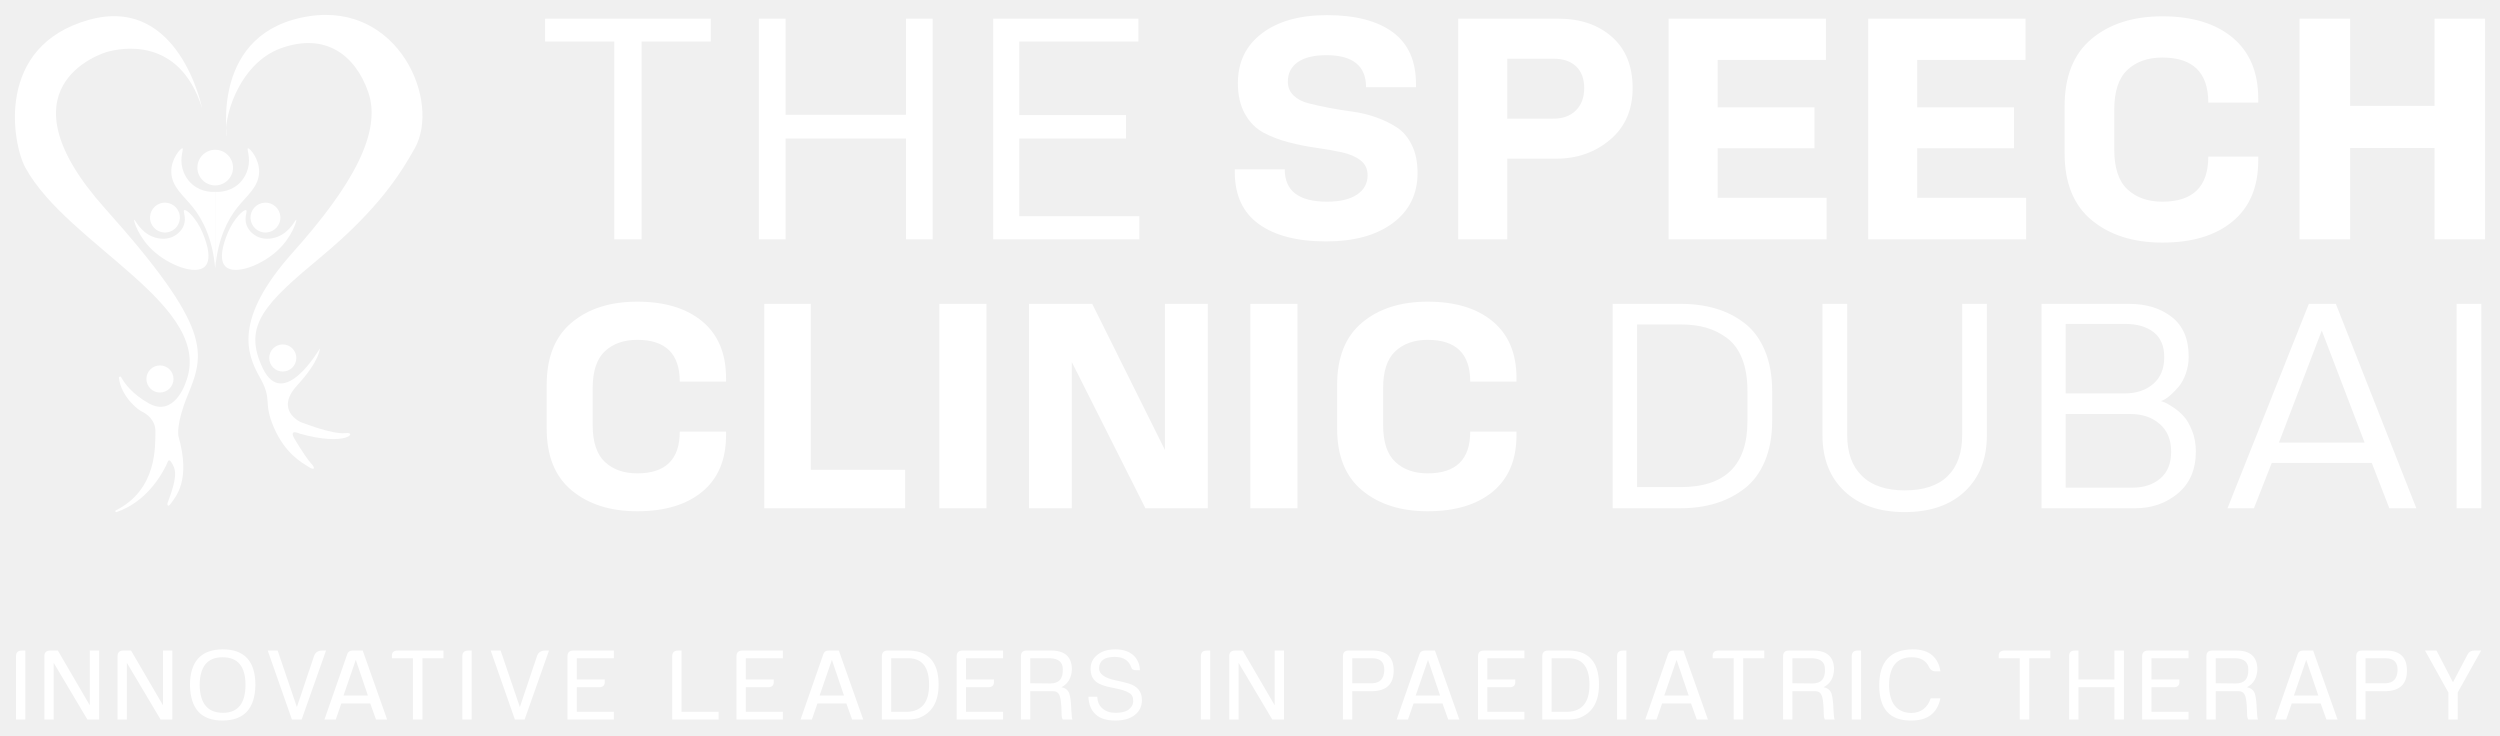
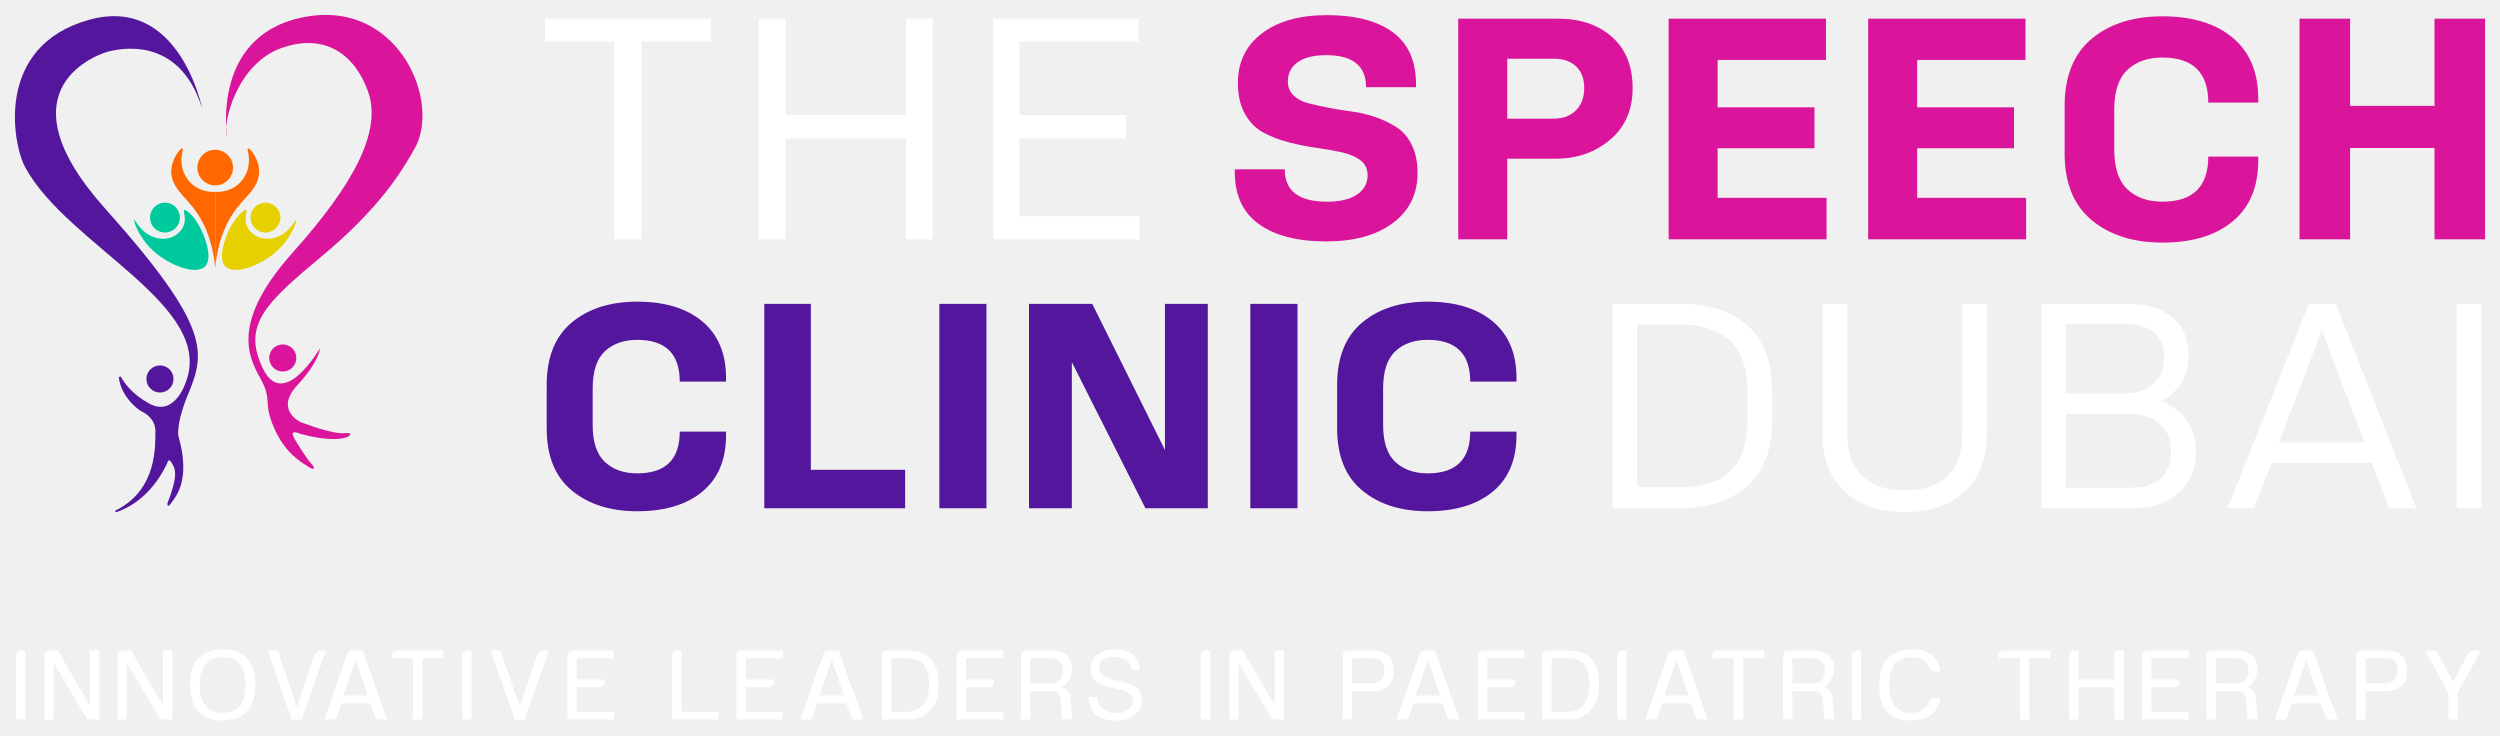
<svg xmlns="http://www.w3.org/2000/svg" version="1.1" width="167.655" height="49.322" viewBox="0 0 167.655 49.322">
  <g>
    <path transform="matrix(1,0,0,-1,1,48.3221)" d="M42.025 32.271V45.537H46.666V47.069H35.553V45.537H40.194V32.271ZM61.547 32.271V47.069H59.757V40.625H51.683V47.069H49.893V32.271H51.683V39.034H59.757V32.271ZM75.408 32.271V33.823H67.354V39.034H74.513V40.605H67.354V45.537H75.345V47.069H65.606V32.271Z" fill="#ffffff" />
-     <path transform="matrix(1,0,0,-1,1,48.3221)" d="M93.96 42.474V42.673C93.96 44.238 93.44 45.401 92.4 46.164 91.359 46.926 89.889 47.307 87.988 47.307 86.156 47.307 84.703 46.9 83.628 46.084 82.553 45.269 82.015 44.158 82.015 42.753 82.015 41.931 82.174 41.238 82.494 40.674 82.813 40.111 83.229 39.693 83.743 39.421 84.256 39.15 84.821 38.934 85.439 38.775 86.056 38.616 86.673 38.493 87.291 38.407 87.908 38.321 88.473 38.221 88.987 38.109 89.5 37.996 89.916 37.817 90.235 37.572 90.555 37.326 90.714 36.992 90.714 36.567 90.714 36.024 90.478 35.593 90.007 35.275 89.535 34.956 88.862 34.797 87.988 34.797 86.101 34.797 85.157 35.52 85.157 36.965H81.807V36.786C81.807 35.235 82.344 34.071 83.42 33.295 84.495 32.52 85.997 32.132 87.925 32.132 89.812 32.132 91.307 32.543 92.41 33.365 93.513 34.187 94.064 35.308 94.064 36.727 94.064 37.443 93.94 38.059 93.69 38.576 93.44 39.093 93.111 39.488 92.701 39.76 92.292 40.031 91.828 40.26 91.307 40.446 90.787 40.631 90.256 40.761 89.715 40.834 89.174 40.907 88.643 40.993 88.123 41.092 87.603 41.192 87.138 41.294 86.728 41.4 86.32 41.507 85.99 41.682 85.74 41.928 85.49 42.173 85.366 42.481 85.366 42.852 85.366 43.409 85.588 43.843 86.031 44.155 86.476 44.467 87.114 44.622 87.946 44.622 89.722 44.622 90.61 43.906 90.61 42.474ZM100.079 32.271V37.681H103.367C104.769 37.681 105.972 38.105 106.978 38.954 107.984 39.803 108.487 40.956 108.487 42.415 108.487 43.887 108.025 45.03 107.103 45.846 106.18 46.661 104.984 47.069 103.513 47.069H96.791V32.271ZM100.079 40.366V44.384H103.201C103.839 44.384 104.338 44.211 104.699 43.867 105.06 43.522 105.24 43.038 105.24 42.415 105.24 41.778 105.049 41.274 104.668 40.903 104.287 40.532 103.77 40.353 103.118 40.366ZM121.494 32.271V35.056H114.189V38.377H120.682V41.122H114.189V44.304H121.452V47.069H110.901V32.271ZM134.876 32.271V35.056H127.571V38.377H134.064V41.122H127.571V44.304H134.834V47.069H124.283V32.271ZM150.443 37.82H147.092C147.092 35.805 146.065 34.797 144.012 34.797 143.041 34.797 142.26 35.072 141.671 35.623 141.081 36.173 140.786 37.065 140.786 38.298V40.963C140.786 42.196 141.081 43.088 141.671 43.638 142.26 44.188 143.041 44.463 144.012 44.463 146.065 44.463 147.092 43.456 147.092 41.44H150.443V41.699C150.443 43.475 149.87 44.841 148.725 45.796 147.581 46.751 146.01 47.228 144.012 47.228 142.056 47.228 140.474 46.724 139.267 45.716 138.06 44.709 137.457 43.204 137.457 41.202V38.039C137.457 36.05 138.063 34.555 139.278 33.554 140.491 32.553 142.07 32.053 144.012 32.053 146.01 32.053 147.581 32.526 148.725 33.475 149.87 34.422 150.443 35.785 150.443 37.562ZM165.655 32.271V47.069H162.263V41.221H156.603V47.069H153.211V32.271H156.603V38.397H162.263V32.271Z" fill="#ffffff" />
-     <path transform="matrix(1,0,0,-1,1,48.3221)" d="M47.69 19.378H44.586C44.586 17.511 43.635 16.578 41.734 16.578 40.834 16.578 40.111 16.833 39.565 17.343 39.02 17.852 38.746 18.678 38.746 19.82V22.289C38.746 23.431 39.02 24.257 39.565 24.767 40.111 25.276 40.834 25.531 41.734 25.531 43.635 25.531 44.586 24.597 44.586 22.731H47.69V22.97C47.69 24.616 47.16 25.881 46.1 26.765 45.04 27.649 43.584 28.092 41.734 28.092 39.922 28.092 38.457 27.625 37.339 26.691 36.221 25.758 35.662 24.364 35.662 22.51V19.581C35.662 17.738 36.224 16.354 37.349 15.427 38.473 14.499 39.935 14.036 41.734 14.036 43.584 14.036 45.04 14.475 46.1 15.353 47.16 16.231 47.69 17.493 47.69 19.139ZM59.699 14.238V16.817H53.376V27.944H50.254V14.238ZM65.154 14.238V27.944H61.993V14.238ZM79.996 14.238V27.944H77.124V18.144L72.248 27.944H68.007V14.238H70.879V24.039L75.814 14.238ZM86.011 14.238V27.944H82.85V14.238ZM100.699 19.378H97.596C97.596 17.511 96.645 16.578 94.743 16.578 93.843 16.578 93.12 16.833 92.574 17.343 92.028 17.852 91.755 18.678 91.755 19.82V22.289C91.755 23.431 92.028 24.257 92.574 24.767 93.12 25.276 93.843 25.531 94.743 25.531 96.645 25.531 97.596 24.597 97.596 22.731H100.699V22.97C100.699 24.616 100.168 25.881 99.109 26.765 98.048 27.649 96.593 28.092 94.743 28.092 92.931 28.092 91.466 27.625 90.348 26.691 89.23 25.758 88.671 24.364 88.671 22.51V19.581C88.671 17.738 89.233 16.354 90.358 15.427 91.482 14.499 92.944 14.036 94.743 14.036 96.593 14.036 98.048 14.475 99.109 15.353 100.168 16.231 100.699 17.493 100.699 19.139Z" fill="#ffffff" />
+     <path transform="matrix(1,0,0,-1,1,48.3221)" d="M93.96 42.474V42.673C93.96 44.238 93.44 45.401 92.4 46.164 91.359 46.926 89.889 47.307 87.988 47.307 86.156 47.307 84.703 46.9 83.628 46.084 82.553 45.269 82.015 44.158 82.015 42.753 82.015 41.931 82.174 41.238 82.494 40.674 82.813 40.111 83.229 39.693 83.743 39.421 84.256 39.15 84.821 38.934 85.439 38.775 86.056 38.616 86.673 38.493 87.291 38.407 87.908 38.321 88.473 38.221 88.987 38.109 89.5 37.996 89.916 37.817 90.235 37.572 90.555 37.326 90.714 36.992 90.714 36.567 90.714 36.024 90.478 35.593 90.007 35.275 89.535 34.956 88.862 34.797 87.988 34.797 86.101 34.797 85.157 35.52 85.157 36.965H81.807V36.786C81.807 35.235 82.344 34.071 83.42 33.295 84.495 32.52 85.997 32.132 87.925 32.132 89.812 32.132 91.307 32.543 92.41 33.365 93.513 34.187 94.064 35.308 94.064 36.727 94.064 37.443 93.94 38.059 93.69 38.576 93.44 39.093 93.111 39.488 92.701 39.76 92.292 40.031 91.828 40.26 91.307 40.446 90.787 40.631 90.256 40.761 89.715 40.834 89.174 40.907 88.643 40.993 88.123 41.092 87.603 41.192 87.138 41.294 86.728 41.4 86.32 41.507 85.99 41.682 85.74 41.928 85.49 42.173 85.366 42.481 85.366 42.852 85.366 43.409 85.588 43.843 86.031 44.155 86.476 44.467 87.114 44.622 87.946 44.622 89.722 44.622 90.61 43.906 90.61 42.474ZM100.079 32.271V37.681H103.367C104.769 37.681 105.972 38.105 106.978 38.954 107.984 39.803 108.487 40.956 108.487 42.415 108.487 43.887 108.025 45.03 107.103 45.846 106.18 46.661 104.984 47.069 103.513 47.069H96.791V32.271ZM100.079 40.366V44.384H103.201C103.839 44.384 104.338 44.211 104.699 43.867 105.06 43.522 105.24 43.038 105.24 42.415 105.24 41.778 105.049 41.274 104.668 40.903 104.287 40.532 103.77 40.353 103.118 40.366ZM121.494 32.271V35.056H114.189V38.377H120.682V41.122H114.189V44.304H121.452V47.069H110.901V32.271ZM134.876 32.271V35.056H127.571V38.377H134.064V41.122H127.571V44.304H134.834V47.069H124.283V32.271ZM150.443 37.82H147.092C147.092 35.805 146.065 34.797 144.012 34.797 143.041 34.797 142.26 35.072 141.671 35.623 141.081 36.173 140.786 37.065 140.786 38.298V40.963C140.786 42.196 141.081 43.088 141.671 43.638 142.26 44.188 143.041 44.463 144.012 44.463 146.065 44.463 147.092 43.456 147.092 41.44H150.443V41.699C150.443 43.475 149.87 44.841 148.725 45.796 147.581 46.751 146.01 47.228 144.012 47.228 142.056 47.228 140.474 46.724 139.267 45.716 138.06 44.709 137.457 43.204 137.457 41.202V38.039C137.457 36.05 138.063 34.555 139.278 33.554 140.491 32.553 142.07 32.053 144.012 32.053 146.01 32.053 147.581 32.526 148.725 33.475 149.87 34.422 150.443 35.785 150.443 37.562ZM165.655 32.271V47.069H162.263V41.221H156.603V47.069H153.211V32.271H156.603V38.397H162.263V32.271Z" fill="#da159b" />
+     <path transform="matrix(1,0,0,-1,1,48.3221)" d="M47.69 19.378H44.586C44.586 17.511 43.635 16.578 41.734 16.578 40.834 16.578 40.111 16.833 39.565 17.343 39.02 17.852 38.746 18.678 38.746 19.82V22.289C38.746 23.431 39.02 24.257 39.565 24.767 40.111 25.276 40.834 25.531 41.734 25.531 43.635 25.531 44.586 24.597 44.586 22.731H47.69V22.97C47.69 24.616 47.16 25.881 46.1 26.765 45.04 27.649 43.584 28.092 41.734 28.092 39.922 28.092 38.457 27.625 37.339 26.691 36.221 25.758 35.662 24.364 35.662 22.51V19.581C35.662 17.738 36.224 16.354 37.349 15.427 38.473 14.499 39.935 14.036 41.734 14.036 43.584 14.036 45.04 14.475 46.1 15.353 47.16 16.231 47.69 17.493 47.69 19.139ZM59.699 14.238V16.817H53.376V27.944H50.254V14.238ZM65.154 14.238V27.944H61.993V14.238ZM79.996 14.238V27.944H77.124V18.144L72.248 27.944H68.007V14.238H70.879V24.039L75.814 14.238ZM86.011 14.238V27.944H82.85V14.238ZM100.699 19.378H97.596C97.596 17.511 96.645 16.578 94.743 16.578 93.843 16.578 93.12 16.833 92.574 17.343 92.028 17.852 91.755 18.678 91.755 19.82V22.289C91.755 23.431 92.028 24.257 92.574 24.767 93.12 25.276 93.843 25.531 94.743 25.531 96.645 25.531 97.596 24.597 97.596 22.731H100.699V22.97C100.699 24.616 100.168 25.881 99.109 26.765 98.048 27.649 96.593 28.092 94.743 28.092 92.931 28.092 91.466 27.625 90.348 26.691 89.23 25.758 88.671 24.364 88.671 22.51V19.581C88.671 17.738 89.233 16.354 90.358 15.427 91.482 14.499 92.944 14.036 94.743 14.036 96.593 14.036 98.048 14.475 99.109 15.353 100.168 16.231 100.699 17.493 100.699 19.139Z" fill="#54169c" />
    <path transform="matrix(1,0,0,-1,1,48.3221)" d="M116.187 20.078C116.187 17.13 114.696 15.657 111.715 15.657H108.785V26.563H111.715C112.344 26.563 112.91 26.492 113.411 26.351 113.912 26.209 114.381 25.976 114.818 25.651 115.255 25.325 115.593 24.864 115.83 24.269 116.067 23.674 116.187 22.952 116.187 22.105ZM111.695 14.238C112.544 14.238 113.324 14.346 114.038 14.561 114.75 14.776 115.4 15.107 115.985 15.555 116.569 16.004 117.025 16.615 117.353 17.389 117.68 18.162 117.845 19.065 117.845 20.097V22.086C117.845 23.118 117.684 24.02 117.363 24.794 117.042 25.568 116.595 26.178 116.023 26.627 115.451 27.075 114.805 27.407 114.086 27.622 113.366 27.837 112.582 27.944 111.734 27.944H107.147V14.238ZM130.587 19.139C130.587 17.947 130.262 17.032 129.613 16.394 128.964 15.755 128.004 15.436 126.732 15.436 125.485 15.436 124.531 15.758 123.869 16.403 123.207 17.048 122.877 17.96 122.877 19.139V27.944H121.219V19.139C121.219 17.554 121.714 16.298 122.703 15.371 123.692 14.444 125.035 13.98 126.732 13.98 128.44 13.98 129.787 14.444 130.77 15.371 131.752 16.298 132.244 17.554 132.244 19.139V27.944H130.587ZM137.527 15.62V20.557H141.883C142.667 20.557 143.316 20.336 143.83 19.894 144.344 19.452 144.601 18.831 144.601 18.033 144.601 17.247 144.36 16.649 143.878 16.237 143.397 15.826 142.776 15.62 142.018 15.62ZM137.527 21.939V26.599H141.517C142.314 26.599 142.95 26.416 143.425 26.047 143.901 25.678 144.138 25.12 144.138 24.371 144.138 23.597 143.891 22.998 143.397 22.574 142.902 22.151 142.262 21.939 141.478 21.939ZM142.191 14.238C143.31 14.238 144.267 14.573 145.064 15.242 145.86 15.912 146.258 16.848 146.258 18.052 146.258 18.555 146.175 19.016 146.008 19.433 145.841 19.851 145.655 20.174 145.449 20.4 145.244 20.628 145.006 20.83 144.736 21.008 144.466 21.186 144.28 21.294 144.177 21.331 144.074 21.368 143.99 21.398 143.926 21.423L144.119 21.515C144.248 21.576 144.402 21.687 144.582 21.847 144.761 22.006 144.941 22.194 145.121 22.409 145.301 22.623 145.456 22.909 145.584 23.265 145.712 23.621 145.777 24.002 145.777 24.407 145.777 25.586 145.401 26.47 144.649 27.06 143.898 27.649 142.943 27.944 141.786 27.944H135.908V14.238ZM157.575 18.641H151.83L154.702 26.157ZM161.044 14.238 155.647 27.944H153.835L148.38 14.238H150.154L151.349 17.278H158.056L159.232 14.238ZM165.401 14.238V27.944H163.744V14.238Z" fill="#ffffff" />
-     <path transform="matrix(1,0,0,-1,1,48.3221)" d="M17.793 33.584C17.712 33.036 17.203 32.658 16.656 32.739 16.109 32.819 15.731 33.328 15.811 33.876 15.892 34.423 16.401 34.801 16.948 34.72 17.495 34.64 17.874 34.131 17.793 33.584" fill="#ffffff" />
-     <path transform="matrix(1,0,0,-1,1,48.3221)" d="M13.432 35.888C12.774 35.888 12.237 36.424 12.237 37.083 12.237 37.742 12.774 38.278 13.432 38.278 14.091 38.278 14.627 37.742 14.627 37.083 14.627 36.424 14.091 35.888 13.432 35.888" fill="#ffffff" />
-     <path transform="matrix(1,0,0,-1,1,48.3221)" d="M13.432 35.456C13.613 35.445 14.334 35.423 14.95 35.94 15.403 36.32 15.571 36.802 15.631 37.036 15.824 37.781 15.528 38.339 15.624 38.375 15.741 38.418 16.403 37.663 16.377 36.779 16.349 35.775 15.561 35.224 14.907 34.395 14.285 33.606 13.614 32.353 13.432 30.325Z" fill="#ffffff" />
-     <path transform="matrix(1,0,0,-1,1,48.3221)" d="M13.432 35.456C13.251 35.445 12.531 35.423 11.915 35.94 11.462 36.32 11.294 36.802 11.233 37.036 11.041 37.781 11.336 38.339 11.24 38.375 11.123 38.418 10.462 37.663 10.487 36.779 10.516 35.775 11.303 35.224 11.957 34.395 12.58 33.606 13.251 32.353 13.432 30.325Z" fill="#ffffff" />
-     <path transform="matrix(1,0,0,-1,1,48.3221)" d="M15.507 34.227C15.623 34.164 15.348 33.749 15.535 33.225 15.694 32.778 16.084 32.547 16.209 32.48 16.83 32.149 17.475 32.392 17.607 32.442 18.465 32.765 18.811 33.618 18.865 33.585 18.924 33.548 18.591 32.448 17.645 31.555 16.565 30.536 14.741 29.839 14.119 30.452 13.549 31.014 14.183 32.493 14.293 32.75 14.679 33.65 15.351 34.313 15.507 34.227" fill="#ffffff" />
-     <path transform="matrix(1,0,0,-1,1,48.3221)" d="M9.072 33.584C9.152 33.036 9.661 32.658 10.208 32.739 10.755 32.819 11.134 33.328 11.053 33.876 10.973 34.423 10.463 34.801 9.916 34.72 9.369 34.64 8.991 34.131 9.072 33.584" fill="#ffffff" />
-     <path transform="matrix(1,0,0,-1,1,48.3221)" d="M11.358 34.227C11.242 34.164 11.517 33.749 11.33 33.225 11.171 32.778 10.78 32.547 10.655 32.48 10.034 32.149 9.389 32.392 9.257 32.442 8.4 32.765 8.053 33.618 8 33.585 7.94 33.548 8.273 32.448 9.219 31.555 10.299 30.536 12.124 29.839 12.745 30.452 13.316 31.014 12.682 32.493 12.571 32.75 12.186 33.65 11.514 34.313 11.358 34.227" fill="#ffffff" />
-     <path transform="matrix(1,0,0,-1,1,48.3221)" d="M12.556 41.058C12.556 41.058 11.032 48.674 4.979 46.996-1.352 45.242-.174 38.683 .699 37.083 3.578 31.815 13.55 27.8 11.43 22.611 11.43 22.611 10.674 20.318 8.978 21.273 7.868 21.898 7.351 22.609 7.126 23.026 7.084 23.105 6.964 23.067 6.975 22.979 7.031 22.506 7.279 21.688 8.242 20.9 8.335 20.824 8.438 20.761 8.545 20.707 8.821 20.568 9.435 20.17 9.422 19.381 9.407 18.433 9.559 15.49 6.767 14.095 6.698 14.06 6.74 13.956 6.814 13.98 7.661 14.267 9.096 15.037 10.134 17.093 10.175 17.175 10.21 17.26 10.243 17.345 10.278 17.433 10.355 17.539 10.491 17.319 10.763 16.88 10.979 16.513 10.225 14.556 10.225 14.556 10.222 14.199 10.481 14.587 10.741 14.975 11.834 16.062 10.96 19.094 10.96 19.094 10.803 19.911 11.575 21.785 12.753 24.648 13.271 26.259 6.037 34.351-1.198 42.443 5.698 44.732 6.293 44.873 6.887 45.014 11.001 46.048 12.556 41.058" fill="#ffffff" />
-     <path transform="matrix(1,0,0,-1,1,48.3221)" d="M14.232 39.166C14.232 39.166 13.089 46.233 19.751 47.238 25.76 48.144 28.573 41.52 26.815 38.377 25.894 36.73 24.413 34.334 20.599 31.156 16.784 27.979 15.235 26.516 16.625 23.62 18.015 20.724 20.451 24.958 20.451 24.958 20.451 24.958 20.458 24.141 18.929 22.477 17.399 20.812 19.159 20.017 19.159 20.017 19.159 20.017 21.313 19.164 22.163 19.277 23.012 19.391 22.276 18.346 19.097 19.242 19.097 19.242 18.329 19.609 18.76 18.876 19.191 18.143 19.701 17.41 19.844 17.263 20.176 16.924 20.11 16.74 19.67 17.025 19.23 17.31 18.12 17.907 17.366 19.655 16.612 21.403 17.308 21.461 16.423 23.02 15.538 24.579 14.634 26.919 18.647 31.406 22.66 35.892 24.627 39.479 23.692 42.154 22.828 44.627 20.828 46.154 17.855 45.093 14.905 44.041 13.893 40.065 14.232 39.166" fill="#ffffff" />
-     <path transform="matrix(1,0,0,-1,1,48.3221)" d="M10.636 22.908C10.636 22.406 10.229 21.999 9.727 21.999 9.225 21.999 8.818 22.406 8.818 22.908 8.818 23.41 9.225 23.816 9.727 23.816 10.229 23.816 10.636 23.41 10.636 22.908" fill="#ffffff" />
-     <path transform="matrix(1,0,0,-1,1,48.3221)" d="M18.872 24.315C18.872 23.813 18.465 23.406 17.963 23.406 17.461 23.406 17.054 23.813 17.054 24.315 17.054 24.817 17.461 25.224 17.963 25.224 18.465 25.224 18.872 24.817 18.872 24.315" fill="#ffffff" />
+     <path transform="matrix(1,0,0,-1,1,48.3221)" d="M17.793 33.584C17.712 33.036 17.203 32.658 16.656 32.739 16.109 32.819 15.731 33.328 15.811 33.876 15.892 34.423 16.401 34.801 16.948 34.72 17.495 34.64 17.874 34.131 17.793 33.584" fill="#e6d000" />
+     <path transform="matrix(1,0,0,-1,1,48.3221)" d="M13.432 35.888C12.774 35.888 12.237 36.424 12.237 37.083 12.237 37.742 12.774 38.278 13.432 38.278 14.091 38.278 14.627 37.742 14.627 37.083 14.627 36.424 14.091 35.888 13.432 35.888" fill="#ff6700" />
+     <path transform="matrix(1,0,0,-1,1,48.3221)" d="M13.432 35.456C13.613 35.445 14.334 35.423 14.95 35.94 15.403 36.32 15.571 36.802 15.631 37.036 15.824 37.781 15.528 38.339 15.624 38.375 15.741 38.418 16.403 37.663 16.377 36.779 16.349 35.775 15.561 35.224 14.907 34.395 14.285 33.606 13.614 32.353 13.432 30.325Z" fill="#ff6700" />
+     <path transform="matrix(1,0,0,-1,1,48.3221)" d="M13.432 35.456C13.251 35.445 12.531 35.423 11.915 35.94 11.462 36.32 11.294 36.802 11.233 37.036 11.041 37.781 11.336 38.339 11.24 38.375 11.123 38.418 10.462 37.663 10.487 36.779 10.516 35.775 11.303 35.224 11.957 34.395 12.58 33.606 13.251 32.353 13.432 30.325Z" fill="#ff6700" />
+     <path transform="matrix(1,0,0,-1,1,48.3221)" d="M15.507 34.227C15.623 34.164 15.348 33.749 15.535 33.225 15.694 32.778 16.084 32.547 16.209 32.48 16.83 32.149 17.475 32.392 17.607 32.442 18.465 32.765 18.811 33.618 18.865 33.585 18.924 33.548 18.591 32.448 17.645 31.555 16.565 30.536 14.741 29.839 14.119 30.452 13.549 31.014 14.183 32.493 14.293 32.75 14.679 33.65 15.351 34.313 15.507 34.227" fill="#e6d000" />
+     <path transform="matrix(1,0,0,-1,1,48.3221)" d="M9.072 33.584C9.152 33.036 9.661 32.658 10.208 32.739 10.755 32.819 11.134 33.328 11.053 33.876 10.973 34.423 10.463 34.801 9.916 34.72 9.369 34.64 8.991 34.131 9.072 33.584" fill="#00ca9d" />
+     <path transform="matrix(1,0,0,-1,1,48.3221)" d="M11.358 34.227C11.242 34.164 11.517 33.749 11.33 33.225 11.171 32.778 10.78 32.547 10.655 32.48 10.034 32.149 9.389 32.392 9.257 32.442 8.4 32.765 8.053 33.618 8 33.585 7.94 33.548 8.273 32.448 9.219 31.555 10.299 30.536 12.124 29.839 12.745 30.452 13.316 31.014 12.682 32.493 12.571 32.75 12.186 33.65 11.514 34.313 11.358 34.227" fill="#00ca9d" />
+     <path transform="matrix(1,0,0,-1,1,48.3221)" d="M12.556 41.058C12.556 41.058 11.032 48.674 4.979 46.996-1.352 45.242-.174 38.683 .699 37.083 3.578 31.815 13.55 27.8 11.43 22.611 11.43 22.611 10.674 20.318 8.978 21.273 7.868 21.898 7.351 22.609 7.126 23.026 7.084 23.105 6.964 23.067 6.975 22.979 7.031 22.506 7.279 21.688 8.242 20.9 8.335 20.824 8.438 20.761 8.545 20.707 8.821 20.568 9.435 20.17 9.422 19.381 9.407 18.433 9.559 15.49 6.767 14.095 6.698 14.06 6.74 13.956 6.814 13.98 7.661 14.267 9.096 15.037 10.134 17.093 10.175 17.175 10.21 17.26 10.243 17.345 10.278 17.433 10.355 17.539 10.491 17.319 10.763 16.88 10.979 16.513 10.225 14.556 10.225 14.556 10.222 14.199 10.481 14.587 10.741 14.975 11.834 16.062 10.96 19.094 10.96 19.094 10.803 19.911 11.575 21.785 12.753 24.648 13.271 26.259 6.037 34.351-1.198 42.443 5.698 44.732 6.293 44.873 6.887 45.014 11.001 46.048 12.556 41.058" fill="#54169c" />
+     <path transform="matrix(1,0,0,-1,1,48.3221)" d="M14.232 39.166C14.232 39.166 13.089 46.233 19.751 47.238 25.76 48.144 28.573 41.52 26.815 38.377 25.894 36.73 24.413 34.334 20.599 31.156 16.784 27.979 15.235 26.516 16.625 23.62 18.015 20.724 20.451 24.958 20.451 24.958 20.451 24.958 20.458 24.141 18.929 22.477 17.399 20.812 19.159 20.017 19.159 20.017 19.159 20.017 21.313 19.164 22.163 19.277 23.012 19.391 22.276 18.346 19.097 19.242 19.097 19.242 18.329 19.609 18.76 18.876 19.191 18.143 19.701 17.41 19.844 17.263 20.176 16.924 20.11 16.74 19.67 17.025 19.23 17.31 18.12 17.907 17.366 19.655 16.612 21.403 17.308 21.461 16.423 23.02 15.538 24.579 14.634 26.919 18.647 31.406 22.66 35.892 24.627 39.479 23.692 42.154 22.828 44.627 20.828 46.154 17.855 45.093 14.905 44.041 13.893 40.065 14.232 39.166" fill="#da159b" />
+     <path transform="matrix(1,0,0,-1,1,48.3221)" d="M10.636 22.908C10.636 22.406 10.229 21.999 9.727 21.999 9.225 21.999 8.818 22.406 8.818 22.908 8.818 23.41 9.225 23.816 9.727 23.816 10.229 23.816 10.636 23.41 10.636 22.908" fill="#54169c" />
+     <path transform="matrix(1,0,0,-1,1,48.3221)" d="M18.872 24.315C18.872 23.813 18.465 23.406 17.963 23.406 17.461 23.406 17.054 23.813 17.054 24.315 17.054 24.817 17.461 25.224 17.963 25.224 18.465 25.224 18.872 24.817 18.872 24.315" fill="#da159b" />
    <path transform="matrix(1,0,0,-1,1,48.3221)" d="M.072 .068H.697V4.695H.472C.205 4.695 .072 4.567 .072 4.309ZM1.976 .068H2.601V3.871L4.861 .068H5.647V4.695H5.021V1.025L2.88 4.695H2.375C2.108 4.695 1.976 4.571 1.976 4.323ZM6.884 .068H7.509V3.871L9.77 .068H10.555V4.695H9.93V1.025L7.789 4.695H7.284C7.017 4.695 6.884 4.571 6.884 4.323ZM15.464 2.381C15.455 1.132 14.944 .511 13.934 .519 12.923 .528 12.409 1.149 12.39 2.381 12.4 3.623 12.911 4.244 13.92 4.244 14.948 4.252 15.464 3.632 15.464 2.381ZM13.934 4.775C12.48 4.767 11.748 3.969 11.739 2.381 11.767 .786 12.497-.007 13.934 .001 15.369 .01 16.102 .803 16.127 2.381 16.127 3.977 15.397 4.775 13.934 4.775ZM18.577 .068H19.229L20.864 4.695H20.585C20.31 4.686 20.133 4.558 20.053 4.309L18.91 .905 17.619 4.695H16.954ZM20.758 .068H21.516L21.89 1.145H23.83L24.216 .068H24.962L23.325 4.695H22.647C22.461 4.695 22.341 4.616 22.288 4.456ZM22.86 4.07 23.672 1.676H22.035ZM25.282 4.177H26.691V.068H27.33V4.177H28.74V4.695H25.681C25.397 4.695 25.265 4.567 25.282 4.309ZM30.004 .068H30.63V4.695H30.404C30.137 4.695 30.004 4.567 30.004 4.309ZM33.53 .068H34.182L35.817 4.695H35.538C35.263 4.686 35.086 4.558 35.007 4.309L33.863 .905 32.572 4.695H31.908ZM37.056 .068H40.167V.586H37.681V2.235H39.17C39.427 2.235 39.556 2.351 39.556 2.581V2.754H37.681V4.177H40.167V4.695H37.455C37.188 4.695 37.056 4.567 37.056 4.309ZM44.08 .068H47.191V.586H44.705V4.695H44.479C44.213 4.695 44.08 4.567 44.08 4.309ZM48.39 .068H51.502V.586H49.015V2.235H50.504C50.762 2.235 50.89 2.351 50.89 2.581V2.754H49.015V4.177H51.502V4.695H48.79C48.523 4.695 48.39 4.567 48.39 4.309ZM52.687 .068H53.445L53.818 1.145H55.759L56.144 .068H56.89L55.254 4.695H54.575C54.389 4.695 54.27 4.616 54.216 4.456ZM54.788 4.07 55.6 1.676H53.963ZM58.141 .068H59.883C60.131 .068 60.366 .098 60.587 .16 61.492 .488 61.944 1.24 61.944 2.415 61.944 3.59 61.527 4.314 60.694 4.588 60.429 4.66 60.157 4.695 59.883 4.695H58.527C58.269 4.695 58.141 4.567 58.141 4.309ZM58.766 .586V4.177H59.975C60.863 4.151 61.306 3.556 61.306 2.395 61.306 1.233 60.822 .63 59.857 .586ZM63.156 .068H66.267V.586H63.781V2.235H65.27C65.527 2.235 65.656 2.351 65.656 2.581V2.754H63.781V4.177H66.267V4.695H63.555C63.289 4.695 63.156 4.567 63.156 4.309ZM67.466 .068H68.091V1.97H69.607C69.793 1.97 69.922 1.911 69.993 1.796 70.117 1.637 70.184 1.198 70.192 .479 70.192 .284 70.219 .147 70.272 .068H70.924C70.888 .13 70.861 .346 70.844 .719 70.826 1.233 70.782 1.597 70.711 1.809 70.631 2.04 70.454 2.182 70.179 2.235 70.631 2.465 70.866 2.874 70.884 3.459 70.866 4.293 70.391 4.704 69.461 4.695H67.852C67.594 4.695 67.466 4.567 67.466 4.309ZM68.091 2.502V4.177H69.447C69.998 4.151 70.272 3.907 70.272 3.446 70.299 2.807 70.019 2.488 69.435 2.488ZM71.989 1.597C72.016 1.065 72.184 .666 72.494 .4 72.778 .134 73.218 .001 73.811 .001 74.353 .001 74.782 .125 75.101 .374 75.42 .621 75.58 .958 75.58 1.384 75.58 1.942 75.278 2.311 74.676 2.488 74.392 2.568 74.099 2.639 73.799 2.701 73.053 2.86 72.69 3.135 72.708 3.525 72.725 4.021 73.076 4.27 73.758 4.27 74.343 4.27 74.716 4.026 74.875 3.539 74.911 3.432 75.013 3.379 75.181 3.379H75.447C75.429 3.795 75.278 4.132 74.995 4.39 74.694 4.647 74.294 4.775 73.799 4.775 73.283 4.775 72.88 4.651 72.588 4.402 72.287 4.163 72.136 3.853 72.136 3.472 72.136 3.144 72.225 2.886 72.402 2.701 72.597 2.47 73.048 2.293 73.758 2.169 74.192 2.088 74.516 1.983 74.729 1.849 74.915 1.744 75.004 1.561 74.995 1.304 74.995 1.074 74.88 .874 74.65 .706 74.463 .582 74.18 .519 73.799 .519 73.443 .519 73.155 .617 72.933 .812 72.712 .998 72.597 1.26 72.588 1.597ZM79.533 .068H80.158V4.695H79.933C79.666 4.695 79.533 4.567 79.533 4.309ZM81.436 .068H82.062V3.871L84.322 .068H85.108V4.695H84.482V1.025L82.341 4.695H81.836C81.569 4.695 81.436 4.571 81.436 4.323ZM89.059 .068H89.684V1.97H91.08C92.003 2.005 92.463 2.465 92.463 3.353 92.463 4.239 92.003 4.686 91.08 4.695H89.445C89.187 4.695 89.059 4.567 89.059 4.309ZM89.684 2.502V4.177H91.054C91.595 4.168 91.854 3.893 91.832 3.353 91.81 2.811 91.55 2.528 91.054 2.502ZM92.663 .068H93.422L93.795 1.145H95.736L96.121 .068H96.867L95.231 4.695H94.552C94.366 4.695 94.247 4.616 94.193 4.456ZM94.765 4.07 95.577 1.676H93.94ZM98.118 .068H101.229V.586H98.743V2.235H100.232C100.489 2.235 100.618 2.351 100.618 2.581V2.754H98.743V4.177H101.229V4.695H98.517C98.251 4.695 98.118 4.567 98.118 4.309ZM102.428 .068H104.17C104.418 .068 104.653 .098 104.874 .16 105.779 .488 106.231 1.24 106.231 2.415 106.231 3.59 105.814 4.314 104.981 4.588 104.716 4.66 104.444 4.695 104.17 4.695H102.814C102.556 4.695 102.428 4.567 102.428 4.309ZM103.053 .586V4.177H104.263C105.15 4.151 105.593 3.556 105.593 2.395 105.593 1.233 105.109 .63 104.144 .586ZM107.443 .068H108.068V4.695H107.842C107.576 4.695 107.443 4.567 107.443 4.309ZM109.333 .068H110.091L110.464 1.145H112.404L112.791 .068H113.536L111.899 4.695H111.221C111.035 4.695 110.915 4.616 110.862 4.456ZM111.434 4.07 112.246 1.676H110.609ZM113.856 4.177H115.265V.068H115.904V4.177H117.314V4.695H114.255C113.972 4.695 113.839 4.567 113.856 4.309ZM118.578 .068H119.204V1.97H120.72C120.906 1.97 121.034 1.911 121.106 1.796 121.23 1.637 121.296 1.198 121.304 .479 121.304 .284 121.331 .147 121.385 .068H122.036C122.001 .13 121.974 .346 121.957 .719 121.939 1.233 121.894 1.597 121.824 1.809 121.743 2.04 121.566 2.182 121.292 2.235 121.743 2.465 121.978 2.874 121.996 3.459 121.978 4.293 121.504 4.704 120.573 4.695H118.964C118.707 4.695 118.578 4.567 118.578 4.309ZM119.204 2.502V4.177H120.56C121.11 4.151 121.385 3.907 121.385 3.446 121.411 2.807 121.132 2.488 120.547 2.488ZM123.181 .068H123.807V4.695H123.581C123.314 4.695 123.181 4.567 123.181 4.309ZM128.476 1.49C128.263 .852 127.829 .524 127.173 .507 126.198 .533 125.701 1.158 125.683 2.381 125.701 3.632 126.211 4.252 127.213 4.244 127.762 4.244 128.14 4.039 128.343 3.632 128.44 3.409 128.596 3.3 128.808 3.3H129.128C129.066 3.742 128.889 4.098 128.596 4.363 128.277 4.647 127.824 4.784 127.24 4.775 125.768 4.749 125.029 3.946 125.025 2.368 125.02 .791 125.724 .001 127.133 .001 128.25-.016 128.915 .479 129.128 1.49ZM133.04 4.177H134.449V.068H135.088V4.177H136.498V4.695H133.44C133.155 4.695 133.023 4.567 133.04 4.309ZM137.762 .068H138.388V2.235H140.795V.068H141.434V4.695H140.795V2.754H138.388V4.695H138.162C137.878 4.695 137.745 4.567 137.762 4.309ZM142.657 .068H145.769V.586H143.283V2.235H144.772C145.029 2.235 145.157 2.351 145.157 2.581V2.754H143.283V4.177H145.769V4.695H143.057C142.79 4.695 142.657 4.567 142.657 4.309ZM146.967 .068H147.593V1.97H149.109C149.295 1.97 149.423 1.911 149.495 1.796 149.619 1.637 149.685 1.198 149.693 .479 149.693 .284 149.72 .147 149.774 .068H150.425C150.39 .13 150.363 .346 150.346 .719 150.327 1.233 150.283 1.597 150.213 1.809 150.132 2.04 149.955 2.182 149.681 2.235 150.132 2.465 150.367 2.874 150.385 3.459 150.367 4.293 149.893 4.704 148.962 4.695H147.353C147.096 4.695 146.967 4.567 146.967 4.309ZM147.593 2.502V4.177H148.949C149.499 4.151 149.774 3.907 149.774 3.446 149.8 2.807 149.521 2.488 148.936 2.488ZM151.557 .068H152.315L152.689 1.145H154.629L155.015 .068H155.76L154.124 4.695H153.445C153.259 4.695 153.14 4.616 153.087 4.456ZM153.659 4.07 154.47 1.676H152.834ZM157.011 .068H157.636V1.97H159.032C159.955 2.005 160.415 2.465 160.415 3.353 160.415 4.239 159.955 4.686 159.032 4.695H157.397C157.139 4.695 157.011 4.567 157.011 4.309ZM157.636 2.502V4.177H159.006C159.548 4.168 159.806 3.893 159.784 3.353 159.762 2.811 159.502 2.528 159.006 2.502ZM163.821 1.889 165.391 4.695H164.938C164.726 4.695 164.575 4.611 164.487 4.442L163.501 2.568 162.398 4.695H161.627L163.196 1.876V.068H163.821Z" fill="#ffffff" />
  </g>
</svg>
